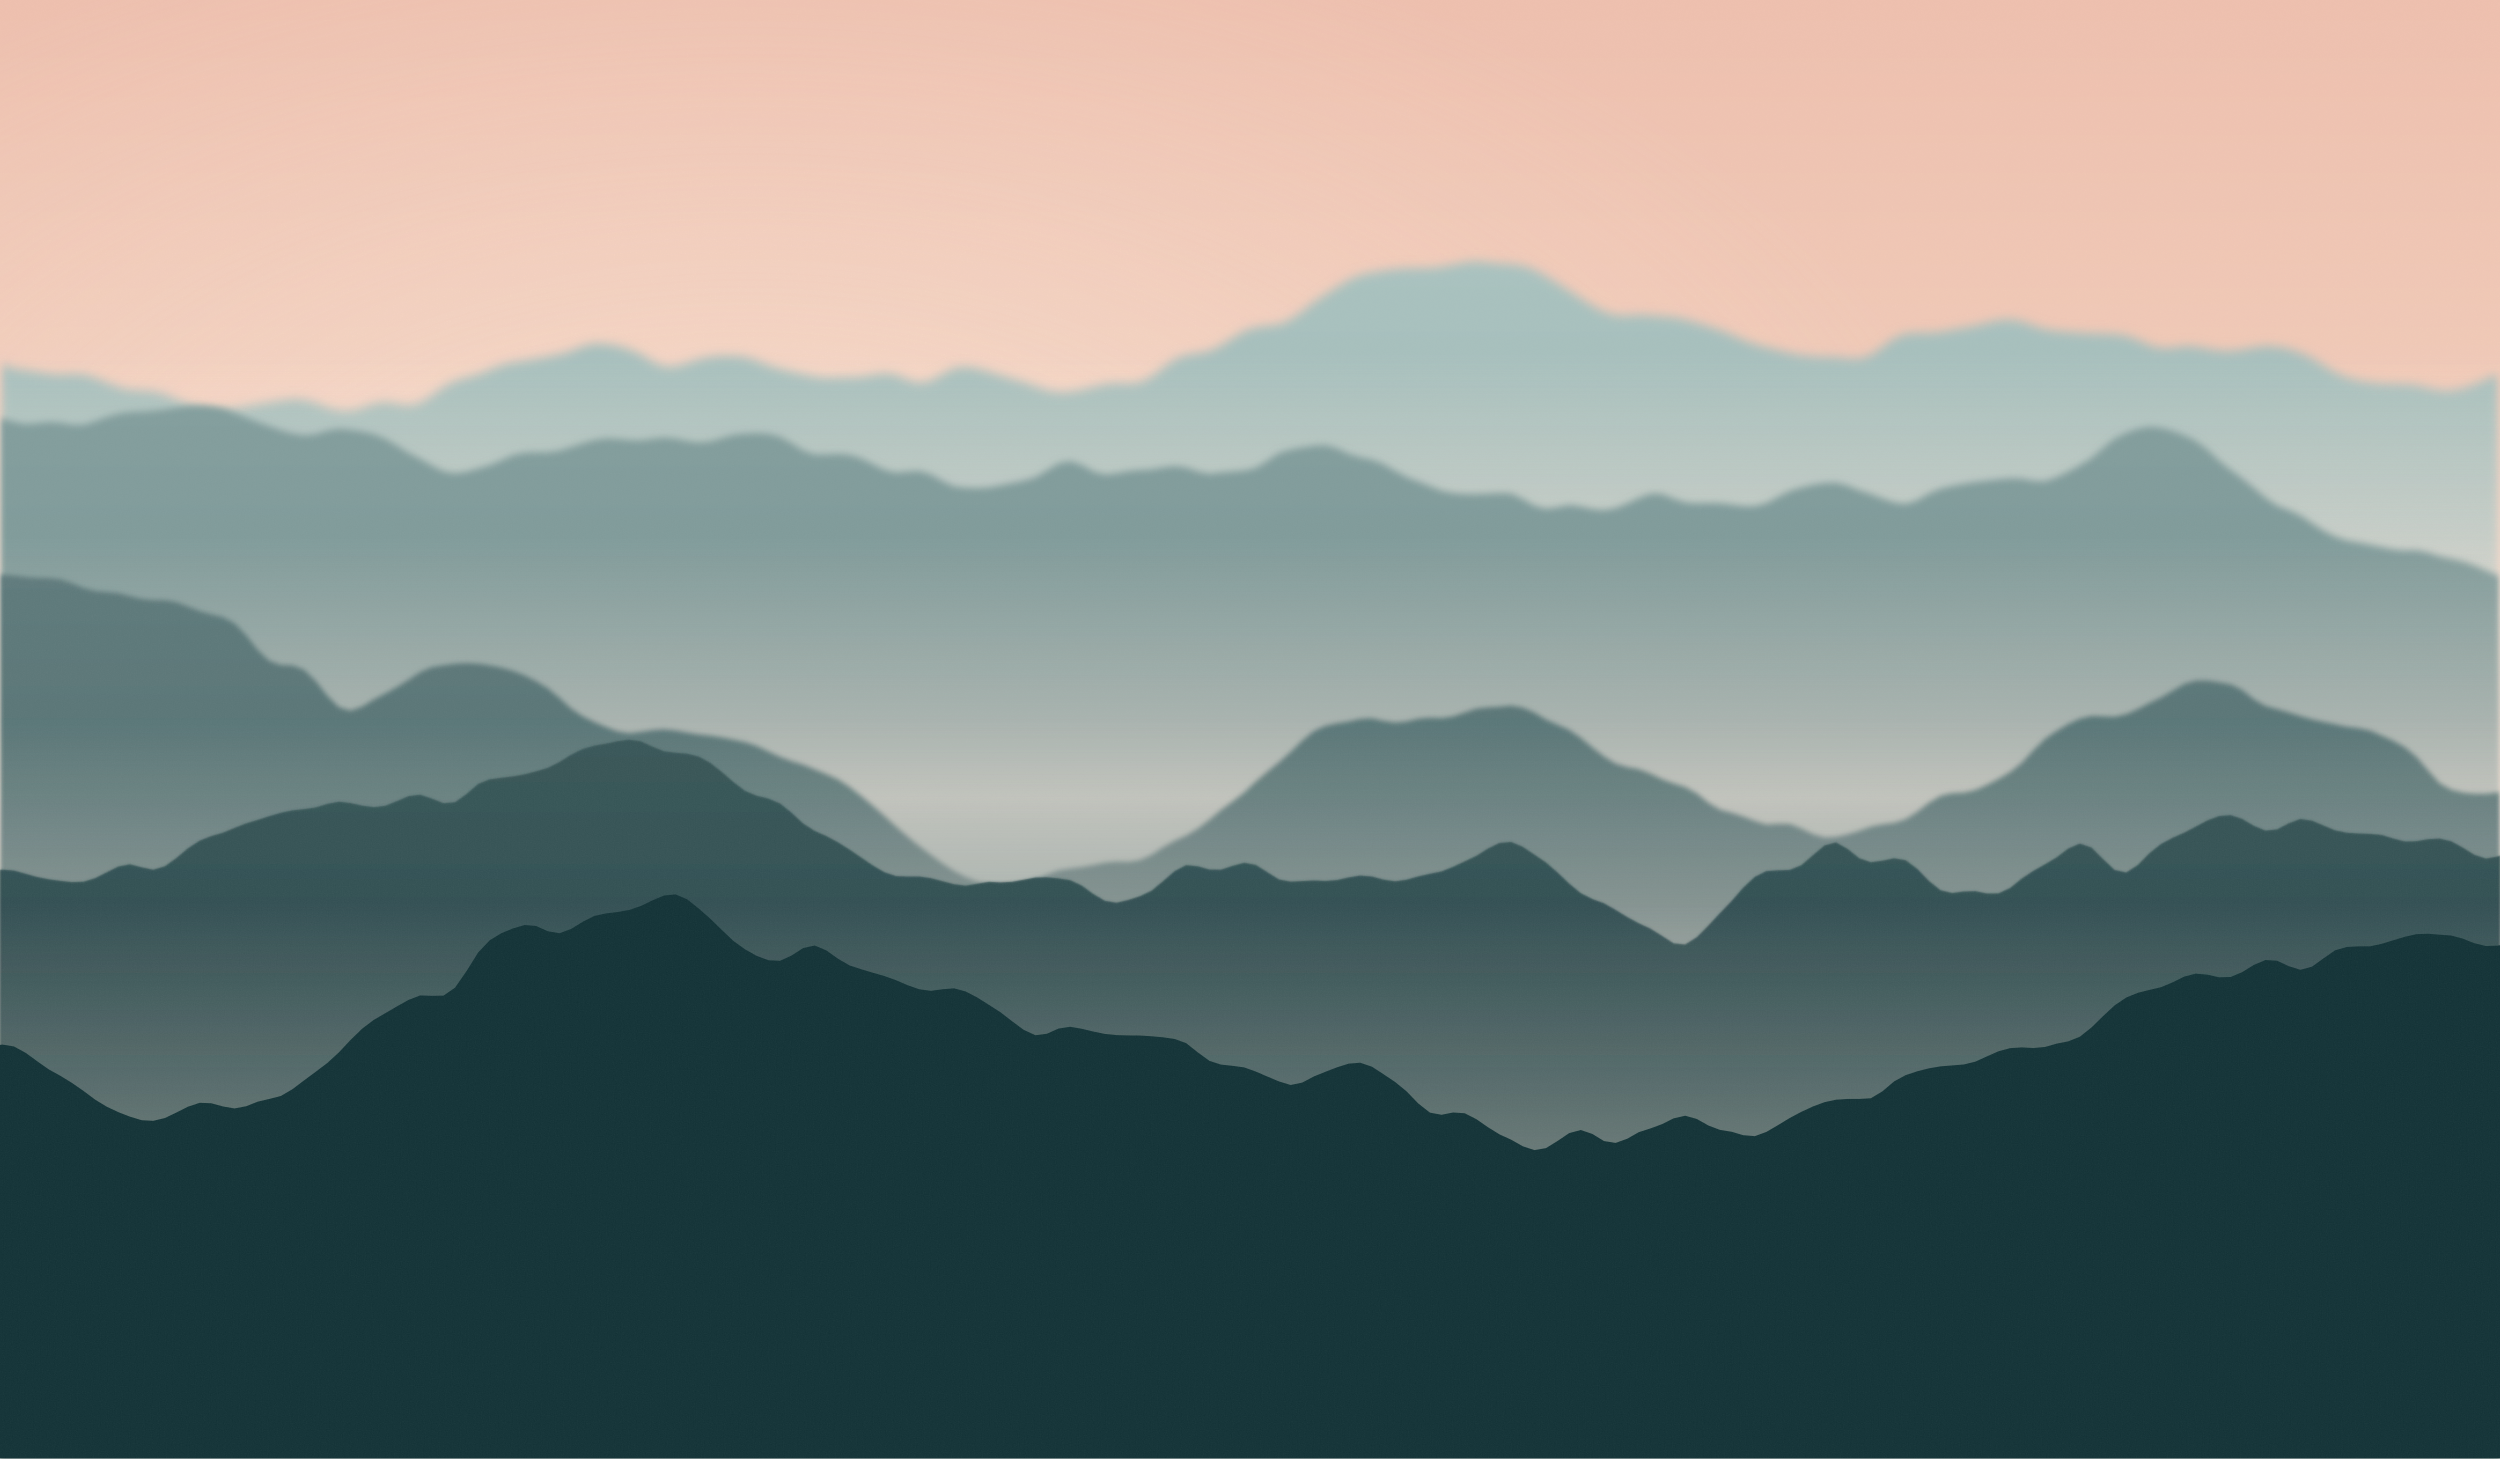
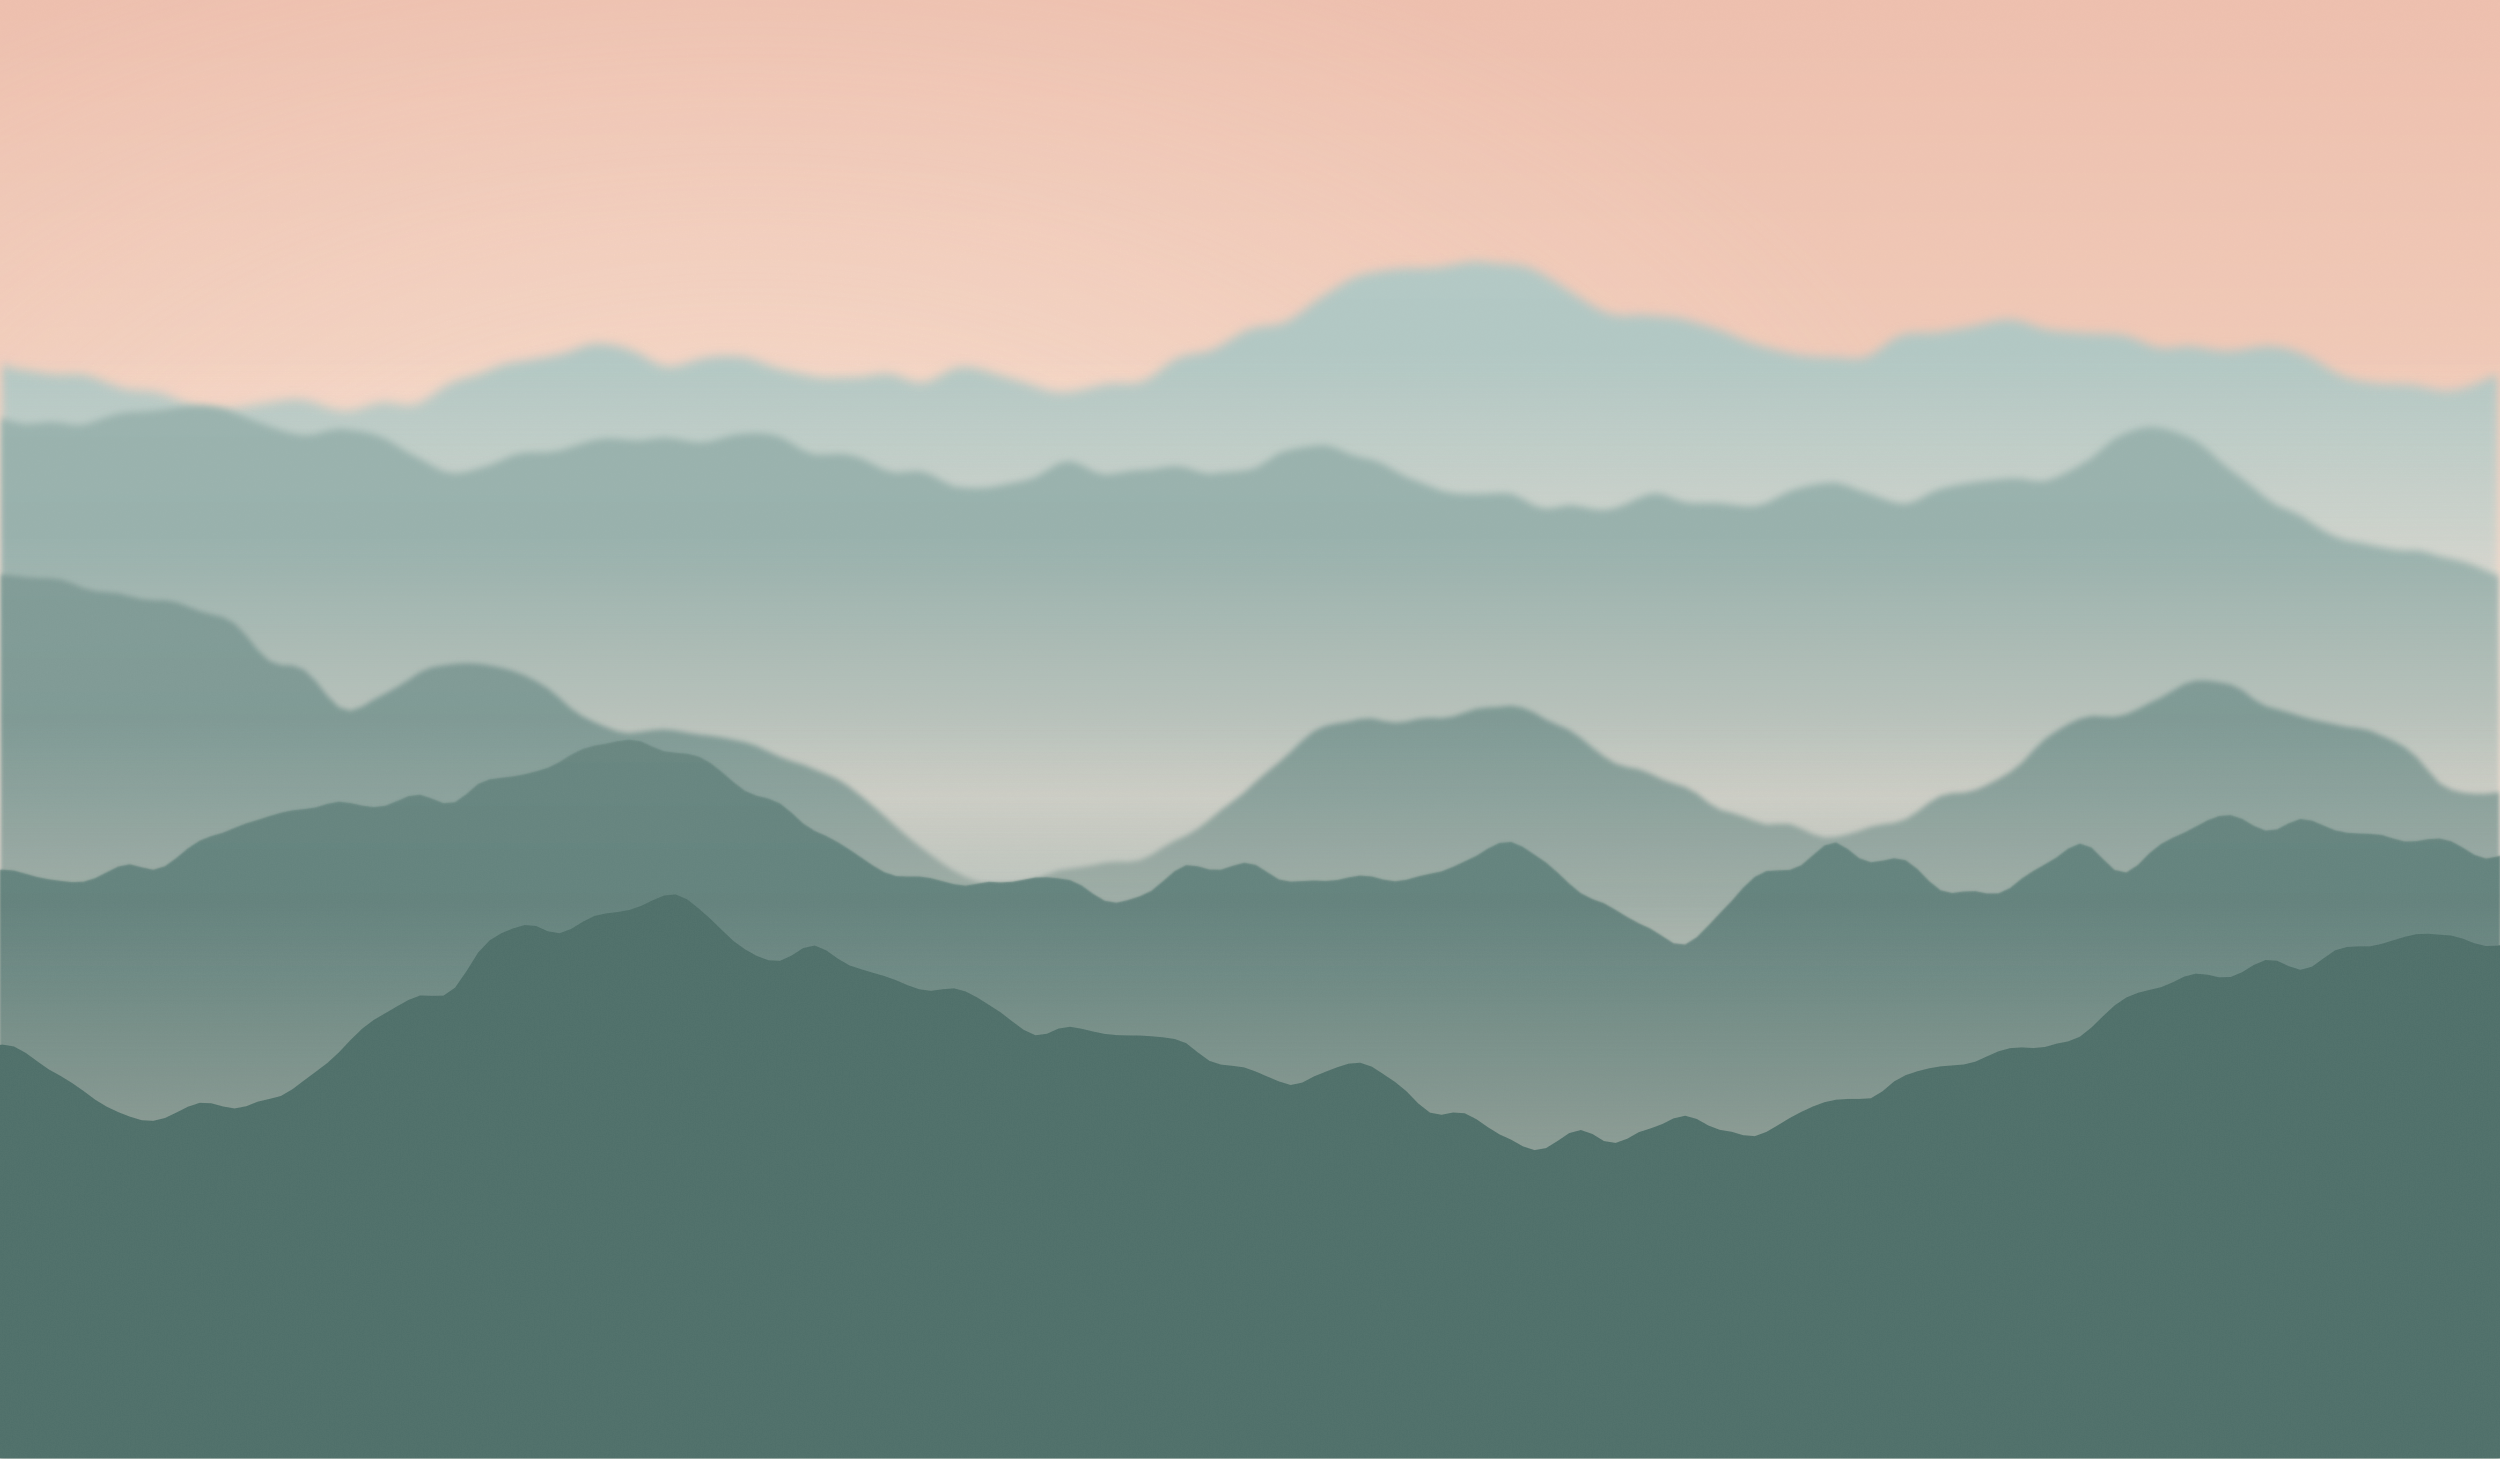
<svg xmlns="http://www.w3.org/2000/svg" viewBox="0 0 2400 1400" preserveAspectRatio="xMidYMid slice">
  <defs>
    <linearGradient id="sky" x1="0" y1="0" x2="0" y2="1">
      <stop offset="0.00" stop-color="#efc0ae" />
      <stop offset="0.50" stop-color="#f4d3c0" />
      <stop offset="1.00" stop-color="#efe2d6" />
    </linearGradient>
    <filter id="grain" x="0" y="0" width="100%" height="100%">
      <feTurbulence type="fractalNoise" baseFrequency=".9" numOctaves="2" seed="23" stitchTiles="stitch" />
      <feColorMatrix values="0 0 0 0 .5 0 0 0 0 .5 0 0 0 0 .5 0 0 0 0.06 0" />
    </filter>
    <radialGradient id="sun" cx=".3" cy=".42" r=".5">
      <stop offset="0" stop-color="#fff1e4" stop-opacity=".85" />
      <stop offset=".35" stop-color="#fff1e4" stop-opacity=".28" />
      <stop offset="1" stop-color="#fff1e4" stop-opacity="0" />
    </radialGradient>
    <linearGradient id="g0" x1="0" y1="0" x2="0" y2="1">
-       <stop offset="0" stop-color="#a9c2bf" />
-       <stop offset="1" stop-color="#8ea8a6" />
+       <stop offset="0" stop-color="#b3c9c5" />
+       <stop offset="1" stop-color="#a1b9b4" />
    </linearGradient>
    <filter id="b0" x="-5%" y="-20%" width="110%" height="140%">
      <feGaussianBlur stdDeviation="5.0" />
    </filter>
    <linearGradient id="f0" x1="0" y1="0" x2="0" y2="1">
      <stop offset="0" stop-color="#f6e5da" stop-opacity="0" />
      <stop offset=".6" stop-color="#f6e5da" stop-opacity="0.62" />
      <stop offset="1" stop-color="#f6e5da" stop-opacity="0" />
    </linearGradient>
    <linearGradient id="g1" x1="0" y1="0" x2="0" y2="1">
-       <stop offset="0" stop-color="#839e9d" />
-       <stop offset="1" stop-color="#688484" />
+       <stop offset="0" stop-color="#9ab3ae" />
+       <stop offset="1" stop-color="#88a29d" />
    </linearGradient>
    <filter id="b1" x="-5%" y="-20%" width="110%" height="140%">
      <feGaussianBlur stdDeviation="3.8" />
    </filter>
    <linearGradient id="f1" x1="0" y1="0" x2="0" y2="1">
      <stop offset="0" stop-color="#f6e5da" stop-opacity="0" />
      <stop offset=".6" stop-color="#f6e5da" stop-opacity="0.52" />
      <stop offset="1" stop-color="#f6e5da" stop-opacity="0" />
    </linearGradient>
    <linearGradient id="g2" x1="0" y1="0" x2="0" y2="1">
-       <stop offset="0" stop-color="#5e7a7b" />
-       <stop offset="1" stop-color="#426062" />
+       <stop offset="0" stop-color="#819c97" />
+       <stop offset="1" stop-color="#6e8c86" />
    </linearGradient>
    <filter id="b2" x="-5%" y="-20%" width="110%" height="140%">
      <feGaussianBlur stdDeviation="2.5" />
    </filter>
    <linearGradient id="f2" x1="0" y1="0" x2="0" y2="1">
      <stop offset="0" stop-color="#f6e5da" stop-opacity="0" />
      <stop offset=".6" stop-color="#f6e5da" stop-opacity="0.42" />
      <stop offset="1" stop-color="#f6e5da" stop-opacity="0" />
    </linearGradient>
    <linearGradient id="g3" x1="0" y1="0" x2="0" y2="1">
-       <stop offset="0" stop-color="#385658" />
-       <stop offset="1" stop-color="#1d3c40" />
+       <stop offset="0" stop-color="#678680" />
+       <stop offset="1" stop-color="#55756f" />
    </linearGradient>
    <filter id="b3" x="-5%" y="-20%" width="110%" height="140%">
      <feGaussianBlur stdDeviation="1.3" />
    </filter>
    <linearGradient id="f3" x1="0" y1="0" x2="0" y2="1">
      <stop offset="0" stop-color="#f6e5da" stop-opacity="0" />
      <stop offset=".6" stop-color="#f6e5da" stop-opacity="0.32" />
      <stop offset="1" stop-color="#f6e5da" stop-opacity="0" />
    </linearGradient>
    <linearGradient id="g4" x1="0" y1="0" x2="0" y2="1">
-       <stop offset="0" stop-color="#123236" />
-       <stop offset="1" stop-color="#123236" />
+       <stop offset="0" stop-color="#4e6f69" />
+       <stop offset="1" stop-color="#4e6f69" />
    </linearGradient>
  </defs>
  <rect width="2400" height="1400" fill="url(#sky)" />
  <rect width="2400" height="1400" fill="url(#sun)" />
  <path d="M-20,1420 L-20.0,341.3 L-8.9,343.9 L2.3,349.7 L13.4,353.7 L24.6,355.1 L35.7,356.9 L46.8,358.7 L58.0,359.6 L69.1,359.0 L80.3,359.4 L91.4,362.7 L102.6,367.2 L113.7,371.6 L124.8,374.3 L136.0,374.9 L147.1,375.7 L158.3,378.6 L169.4,383.3 L180.5,388.1 L191.7,391.5 L202.8,393.2 L214.0,393.2 L225.1,392.0 L236.3,390.2 L247.4,388.0 L258.5,386.3 L269.7,384.5 L280.8,383.1 L292.0,383.7 L303.1,386.8 L314.2,391.1 L325.4,394.1 L336.5,394.3 L347.7,391.4 L358.8,387.5 L370.0,385.7 L381.1,387.6 L392.2,389.3 L403.4,386.7 L414.5,379.5 L425.7,371.3 L436.8,365.7 L447.9,362.4 L459.1,359.4 L470.2,354.8 L481.4,350.4 L492.5,347.7 L503.7,346.2 L514.8,344.3 L525.9,342.3 L537.1,340.2 L548.2,336.9 L559.4,332.4 L570.5,329.7 L581.6,330.1 L592.8,332.0 L603.9,335.3 L615.1,340.1 L626.2,346.9 L637.4,351.7 L648.5,351.6 L659.6,348.5 L670.8,344.8 L681.9,342.6 L693.1,341.7 L704.2,341.8 L715.3,342.7 L726.5,346.2 L737.6,350.7 L748.8,354.0 L759.9,356.6 L771.1,359.1 L782.2,361.5 L793.3,362.6 L804.5,362.3 L815.6,362.1 L826.8,361.8 L837.9,359.8 L849.0,358.3 L860.2,359.8 L871.3,364.5 L882.5,367.5 L893.6,365.3 L904.7,359.1 L915.9,353.3 L927.0,352.0 L938.2,353.7 L949.3,356.8 L960.5,360.4 L971.6,363.6 L982.7,366.9 L993.9,370.6 L1005.0,374.4 L1016.2,376.4 L1027.3,376.0 L1038.4,374.0 L1049.6,371.3 L1060.7,368.6 L1071.9,367.6 L1083.0,368.1 L1094.2,367.1 L1105.3,361.7 L1116.4,352.9 L1127.6,344.9 L1138.7,340.6 L1149.9,339.1 L1161.0,336.9 L1172.1,331.5 L1183.3,324.3 L1194.4,317.7 L1205.6,313.8 L1216.7,312.6 L1227.9,311.2 L1239.0,306.6 L1250.1,298.8 L1261.3,289.9 L1272.4,282.5 L1283.6,275.4 L1294.7,268.6 L1305.8,263.9 L1317.0,261.4 L1328.1,259.7 L1339.3,258.2 L1350.4,257.3 L1361.6,257.4 L1372.7,257.2 L1383.8,256.0 L1395.0,254.0 L1406.1,251.7 L1417.3,250.8 L1428.4,251.8 L1439.5,253.0 L1450.7,253.5 L1461.8,255.0 L1473.0,258.8 L1484.1,264.9 L1495.3,271.9 L1506.4,279.0 L1517.5,286.3 L1528.7,293.4 L1539.8,299.1 L1551.0,302.5 L1562.1,302.9 L1573.2,302.0 L1584.4,302.6 L1595.5,303.6 L1606.7,304.3 L1617.8,306.5 L1628.9,309.8 L1640.1,313.1 L1651.2,316.7 L1662.4,321.1 L1673.5,326.2 L1684.7,330.3 L1695.8,333.2 L1706.9,336.1 L1718.1,338.7 L1729.2,340.9 L1740.4,342.1 L1751.5,342.5 L1762.6,342.6 L1773.8,343.9 L1784.9,344.2 L1796.1,340.7 L1807.2,332.9 L1818.4,324.5 L1829.5,320.1 L1840.6,319.2 L1851.8,319.4 L1862.9,318.5 L1874.1,316.5 L1885.2,314.5 L1896.3,312.5 L1907.5,309.8 L1918.6,307.2 L1929.8,306.5 L1940.9,308.4 L1952.1,312.4 L1963.2,315.9 L1974.3,317.6 L1985.5,318.5 L1996.6,319.3 L2007.8,320.0 L2018.9,320.2 L2030.0,320.6 L2041.2,322.1 L2052.3,326.2 L2063.5,331.2 L2074.6,334.2 L2085.8,333.8 L2096.9,332.0 L2108.0,332.6 L2119.2,334.7 L2130.3,336.4 L2141.5,336.8 L2152.6,335.6 L2163.7,333.4 L2174.9,332.1 L2186.0,332.6 L2197.2,334.9 L2208.3,338.6 L2219.5,343.7 L2230.6,350.6 L2241.7,357.3 L2252.9,362.2 L2264.0,365.3 L2275.2,366.9 L2286.3,368.2 L2297.4,368.5 L2308.6,368.6 L2319.7,369.6 L2330.9,372.2 L2342.0,374.7 L2353.2,374.9 L2364.3,372.7 L2375.4,368.9 L2386.6,364.1 L2397.7,359.3 L2408.9,355.9 L2420.0,354.6 L2420,1420 Z" fill="url(#g0)" filter="url(#b0)" />
  <rect x="0" y="338" width="2400" height="420" fill="url(#f0)" />
  <path d="M-20,1420 L-20.0,398.6 L-8.9,399.4 L2.3,401.6 L13.4,404.9 L24.6,407.1 L35.7,406.2 L46.8,405.0 L58.0,405.6 L69.1,407.7 L80.3,407.8 L91.4,404.2 L102.6,400.2 L113.7,397.1 L124.8,395.5 L136.0,395.1 L147.1,394.2 L158.3,392.9 L169.4,391.2 L180.5,389.7 L191.7,389.3 L202.8,389.9 L214.0,392.0 L225.1,396.0 L236.3,400.6 L247.4,405.0 L258.5,409.1 L269.7,413.0 L280.8,416.1 L292.0,417.8 L303.1,416.8 L314.2,413.4 L325.4,411.6 L336.5,412.6 L347.7,414.2 L358.8,416.8 L370.0,421.2 L381.1,427.8 L392.2,434.7 L403.4,440.4 L414.5,446.8 L425.7,452.4 L436.8,454.3 L447.9,452.9 L459.1,449.7 L470.2,446.5 L481.4,441.8 L492.5,436.8 L503.7,434.5 L514.8,434.1 L525.9,434.1 L537.1,432.5 L548.2,429.1 L559.4,425.5 L570.5,422.4 L581.6,420.8 L592.8,421.2 L603.9,422.4 L615.1,422.8 L626.2,421.2 L637.4,420.0 L648.5,421.0 L659.6,423.3 L670.8,424.8 L681.9,423.7 L693.1,420.5 L704.2,417.4 L715.3,416.3 L726.5,415.7 L737.6,416.4 L748.8,419.3 L759.9,425.4 L771.1,432.4 L782.2,436.2 L793.3,436.2 L804.5,435.6 L815.6,436.6 L826.8,439.9 L837.9,445.5 L849.0,451.0 L860.2,453.7 L871.3,452.7 L882.5,452.1 L893.6,455.4 L904.7,461.6 L915.9,466.8 L927.0,468.1 L938.2,468.4 L949.3,467.9 L960.5,465.8 L971.6,463.7 L982.7,461.4 L993.9,458.2 L1005.0,451.6 L1016.2,444.8 L1027.3,442.6 L1038.4,446.3 L1049.6,452.5 L1060.7,455.5 L1071.9,454.4 L1083.0,452.2 L1094.2,451.2 L1105.3,450.7 L1116.4,448.7 L1127.6,447.4 L1138.7,448.7 L1149.9,452.6 L1161.0,454.9 L1172.1,453.5 L1183.3,452.6 L1194.4,451.7 L1205.6,449.2 L1216.7,442.2 L1227.9,434.8 L1239.0,431.6 L1250.1,429.5 L1261.3,427.9 L1272.4,427.3 L1283.6,430.4 L1294.7,435.6 L1305.8,438.9 L1317.0,441.2 L1328.1,445.5 L1339.3,451.9 L1350.4,458.0 L1361.6,462.2 L1372.7,466.6 L1383.8,471.0 L1395.0,473.3 L1406.1,474.2 L1417.3,474.2 L1428.4,473.9 L1439.5,473.3 L1450.7,473.7 L1461.8,478.9 L1473.0,485.3 L1484.1,488.3 L1495.3,486.8 L1506.4,484.7 L1517.5,486.1 L1528.7,488.6 L1539.8,489.6 L1551.0,487.6 L1562.1,483.2 L1573.2,478.0 L1584.4,473.9 L1595.5,474.1 L1606.7,478.6 L1617.8,482.3 L1628.9,483.1 L1640.1,482.9 L1651.2,483.0 L1662.4,484.3 L1673.5,485.8 L1684.7,485.8 L1695.8,482.9 L1706.9,477.0 L1718.1,471.3 L1729.2,468.0 L1740.4,465.4 L1751.5,463.7 L1762.6,463.3 L1773.8,466.2 L1784.9,470.7 L1796.1,474.3 L1807.2,478.5 L1818.4,482.3 L1829.5,483.7 L1840.6,480.2 L1851.8,473.7 L1862.9,469.1 L1874.1,466.5 L1885.2,464.5 L1896.3,462.7 L1907.5,461.4 L1918.6,460.2 L1929.8,459.2 L1940.9,459.4 L1952.1,461.6 L1963.2,461.9 L1974.3,458.0 L1985.5,452.7 L1996.6,446.6 L2007.8,439.7 L2018.9,430.1 L2030.0,421.0 L2041.2,415.6 L2052.3,411.6 L2063.5,409.7 L2074.6,410.7 L2085.8,413.7 L2096.9,417.9 L2108.0,423.2 L2119.2,431.7 L2130.3,442.1 L2141.5,451.2 L2152.6,459.3 L2163.7,468.3 L2174.9,477.8 L2186.0,485.3 L2197.2,489.6 L2208.3,494.8 L2219.5,502.2 L2230.6,509.4 L2241.7,515.1 L2252.9,518.8 L2264.0,520.7 L2275.2,522.9 L2286.3,525.2 L2297.4,527.3 L2308.6,528.4 L2319.7,528.1 L2330.9,530.4 L2342.0,534.1 L2353.2,536.4 L2364.3,539.0 L2375.4,542.7 L2386.6,547.7 L2397.7,552.5 L2408.9,555.6 L2420.0,556.6 L2420,1420 Z" fill="url(#g1)" filter="url(#b1)" />
  <rect x="0" y="514" width="2400" height="420" fill="url(#f1)" />
  <path d="M-20,1420 L-20.0,552.2 L-8.9,551.9 L2.3,551.6 L13.4,552.5 L24.6,554.0 L35.7,554.7 L46.8,555.0 L58.0,556.1 L69.1,559.9 L80.3,564.5 L91.4,567.4 L102.6,568.4 L113.7,569.5 L124.8,572.3 L136.0,575.0 L147.1,576.1 L158.3,576.1 L169.4,578.1 L180.5,582.2 L191.7,586.6 L202.8,589.7 L214.0,592.4 L225.1,598.3 L236.3,609.8 L247.4,623.9 L258.5,634.4 L269.7,638.4 L280.8,638.8 L292.0,643.0 L303.1,653.8 L314.2,667.9 L325.4,678.9 L336.5,682.2 L347.7,678.3 L358.8,671.5 L370.0,665.7 L381.1,659.5 L392.2,652.6 L403.4,645.2 L414.5,640.5 L425.7,638.7 L436.8,637.2 L447.9,636.6 L459.1,637.2 L470.2,638.8 L481.4,641.0 L492.5,644.1 L503.7,648.4 L514.8,654.0 L525.9,660.7 L537.1,670.0 L548.2,680.1 L559.4,687.7 L570.5,693.2 L581.6,697.9 L592.8,702.1 L603.9,703.9 L615.1,702.6 L626.2,701.0 L637.4,700.2 L648.5,701.3 L659.6,703.3 L670.8,705.1 L681.9,706.3 L693.1,708.0 L704.2,710.2 L715.3,712.5 L726.5,716.2 L737.6,721.4 L748.8,726.6 L759.9,730.7 L771.1,734.1 L782.2,738.6 L793.3,743.2 L804.5,748.2 L815.6,755.5 L826.8,764.2 L837.9,773.5 L849.0,783.3 L860.2,793.5 L871.3,803.2 L882.5,812.3 L893.6,820.7 L904.7,828.9 L915.9,836.2 L927.0,842.0 L938.2,846.3 L949.3,849.0 L960.5,849.0 L971.6,848.6 L982.7,847.4 L993.9,844.4 L1005.0,839.6 L1016.2,835.6 L1027.3,833.9 L1038.4,832.5 L1049.6,830.5 L1060.7,828.2 L1071.9,827.2 L1083.0,827.5 L1094.2,825.8 L1105.3,820.8 L1116.4,813.5 L1127.6,807.2 L1138.7,802.2 L1149.9,795.5 L1161.0,787.0 L1172.1,777.6 L1183.3,769.4 L1194.4,760.8 L1205.6,750.3 L1216.7,740.8 L1227.9,731.7 L1239.0,721.8 L1250.1,711.0 L1261.3,701.8 L1272.4,696.8 L1283.6,694.4 L1294.7,692.7 L1305.8,690.2 L1317.0,689.6 L1328.1,692.1 L1339.3,693.7 L1350.4,692.6 L1361.6,690.0 L1372.7,689.0 L1383.8,689.4 L1395.0,687.8 L1406.1,684.0 L1417.3,680.3 L1428.4,679.1 L1439.5,678.5 L1450.7,677.4 L1461.8,679.3 L1473.0,684.1 L1484.1,690.8 L1495.3,695.8 L1506.4,700.7 L1517.5,708.3 L1528.7,717.6 L1539.8,726.2 L1551.0,733.0 L1562.1,736.4 L1573.2,738.4 L1584.4,742.7 L1595.5,748.0 L1606.7,752.1 L1617.8,755.6 L1628.9,761.6 L1640.1,770.7 L1651.2,777.3 L1662.4,780.3 L1673.5,783.9 L1684.7,788.2 L1695.8,791.6 L1706.9,790.9 L1718.1,791.0 L1729.2,795.4 L1740.4,800.8 L1751.5,804.1 L1762.6,803.5 L1773.8,801.0 L1784.9,797.6 L1796.1,793.6 L1807.2,791.4 L1818.4,790.0 L1829.5,786.4 L1840.6,779.3 L1851.8,770.6 L1862.9,764.0 L1874.1,761.4 L1885.2,760.9 L1896.3,758.4 L1907.5,753.5 L1918.6,747.7 L1929.8,741.1 L1940.9,732.3 L1952.1,720.2 L1963.2,709.3 L1974.3,701.8 L1985.5,695.1 L1996.6,690.0 L2007.8,687.3 L2018.9,687.7 L2030.0,688.1 L2041.2,685.6 L2052.3,680.7 L2063.5,674.8 L2074.6,669.6 L2085.8,663.0 L2096.9,656.5 L2108.0,653.4 L2119.2,653.3 L2130.3,655.0 L2141.5,657.0 L2152.6,662.4 L2163.7,671.3 L2174.9,677.7 L2186.0,680.7 L2197.2,683.9 L2208.3,687.4 L2219.5,690.6 L2230.6,693.0 L2241.7,695.3 L2252.9,697.7 L2264.0,699.0 L2275.2,701.3 L2286.3,706.2 L2297.4,711.1 L2308.6,717.3 L2319.7,726.4 L2330.9,739.5 L2342.0,751.9 L2353.2,758.1 L2364.3,760.8 L2375.4,762.0 L2386.6,762.0 L2397.7,760.8 L2408.9,759.4 L2420.0,758.7 L2420,1420 Z" fill="url(#g2)" filter="url(#b2)" />
  <rect x="0" y="690" width="2400" height="420" fill="url(#f2)" />
  <path d="M-20,1420 L-20.0,837.0 L-8.9,836.2 L2.3,834.8 L13.4,835.7 L24.6,838.8 L35.7,841.9 L46.8,844.1 L58.0,845.6 L69.1,846.8 L80.3,846.4 L91.4,843.0 L102.6,837.3 L113.7,831.8 L124.8,829.7 L136.0,832.6 L147.1,834.9 L158.3,831.6 L169.4,823.6 L180.5,814.3 L191.7,807.0 L202.8,802.6 L214.0,799.4 L225.1,794.8 L236.3,790.4 L247.4,787.1 L258.5,783.5 L269.7,780.2 L280.8,777.9 L292.0,776.7 L303.1,775.1 L314.2,771.7 L325.4,769.6 L336.5,770.9 L347.7,773.4 L358.8,774.8 L370.0,773.5 L381.1,769.0 L392.2,764.3 L403.4,762.9 L414.5,766.6 L425.7,771.0 L436.8,770.1 L447.9,762.2 L459.1,752.5 L470.2,748.1 L481.4,746.6 L492.5,745.3 L503.7,743.3 L514.8,740.4 L525.9,737.1 L537.1,731.5 L548.2,724.5 L559.4,719.0 L570.5,715.8 L581.6,713.9 L592.8,711.5 L603.9,710.1 L615.1,711.6 L626.2,716.7 L637.4,721.2 L648.5,722.6 L659.6,723.5 L670.8,726.3 L681.9,732.4 L693.1,741.2 L704.2,750.8 L715.3,759.3 L726.5,763.9 L737.6,766.6 L748.8,771.3 L759.9,780.2 L771.1,790.6 L782.2,797.7 L793.3,802.6 L804.5,808.6 L815.6,815.6 L826.8,823.2 L837.9,830.8 L849.0,837.3 L860.2,841.0 L871.3,841.4 L882.5,841.4 L893.6,843.0 L904.7,845.9 L915.9,848.8 L927.0,850.2 L938.2,848.4 L949.3,846.5 L960.5,847.1 L971.6,846.5 L982.7,844.5 L993.9,842.4 L1005.0,842.2 L1016.2,843.2 L1027.3,844.9 L1038.4,850.1 L1049.6,858.2 L1060.7,864.8 L1071.9,866.6 L1083.0,864.0 L1094.2,860.4 L1105.3,855.2 L1116.4,846.0 L1127.6,836.3 L1138.7,830.5 L1149.9,831.6 L1161.0,834.7 L1172.1,834.9 L1183.3,831.2 L1194.4,828.2 L1205.6,830.3 L1216.7,837.3 L1227.9,844.3 L1239.0,846.3 L1250.1,845.8 L1261.3,845.2 L1272.4,845.7 L1283.6,844.8 L1294.7,842.3 L1305.8,840.5 L1317.0,841.4 L1328.1,844.4 L1339.3,846.0 L1350.4,844.5 L1361.6,841.3 L1372.7,838.8 L1383.8,836.6 L1395.0,832.1 L1406.1,826.9 L1417.3,821.6 L1428.4,814.6 L1439.5,809.2 L1450.7,808.2 L1461.8,812.9 L1473.0,820.4 L1484.1,827.9 L1495.3,837.6 L1506.4,848.2 L1517.5,857.4 L1528.7,863.1 L1539.8,867.1 L1551.0,873.5 L1562.1,880.3 L1573.2,886.3 L1584.4,891.5 L1595.5,898.4 L1606.7,905.6 L1617.8,906.7 L1628.9,899.7 L1640.1,888.4 L1651.2,876.5 L1662.4,864.9 L1673.5,852.1 L1684.7,841.7 L1695.8,836.2 L1706.9,835.5 L1718.1,835.1 L1729.2,830.6 L1740.4,821.0 L1751.5,811.6 L1762.6,808.7 L1773.8,815.0 L1784.9,823.9 L1796.1,827.7 L1807.2,826.2 L1818.4,823.9 L1829.5,825.8 L1840.6,834.1 L1851.8,845.7 L1862.9,854.6 L1874.1,857.3 L1885.2,855.8 L1896.3,855.5 L1907.5,857.7 L1918.6,857.6 L1929.8,852.4 L1940.9,843.4 L1952.1,836.0 L1963.2,829.7 L1974.3,823.1 L1985.5,814.6 L1996.6,809.8 L2007.8,813.6 L2018.9,824.6 L2030.0,835.1 L2041.2,837.6 L2052.3,830.4 L2063.5,819.0 L2074.6,810.2 L2085.8,804.2 L2096.9,799.3 L2108.0,793.5 L2119.2,787.5 L2130.3,783.4 L2141.5,782.5 L2152.6,786.2 L2163.7,792.8 L2174.9,797.3 L2186.0,796.2 L2197.2,790.3 L2208.3,786.2 L2219.5,787.8 L2230.6,792.5 L2241.7,797.1 L2252.9,799.4 L2264.0,800.1 L2275.2,800.5 L2286.3,801.5 L2297.4,804.9 L2308.6,807.8 L2319.7,807.5 L2330.9,805.6 L2342.0,805.0 L2353.2,807.6 L2364.3,813.7 L2375.4,820.6 L2386.6,824.2 L2397.7,822.2 L2408.9,817.4 L2420.0,815.0 L2420,1420 Z" fill="url(#g3)" filter="url(#b3)" />
  <rect x="0" y="866" width="2400" height="420" fill="url(#f3)" />
  <path d="M-20,1420 L-20.0,1005.4 L-8.9,1004.3 L2.3,1002.8 L13.4,1004.6 L24.6,1010.7 L35.7,1018.8 L46.8,1026.6 L58.0,1032.8 L69.1,1039.6 L80.3,1047.4 L91.4,1055.7 L102.6,1062.5 L113.7,1067.7 L124.8,1072.0 L136.0,1075.4 L147.1,1076.0 L158.3,1073.3 L169.4,1068.0 L180.5,1062.4 L191.7,1058.7 L202.8,1059.1 L214.0,1062.2 L225.1,1064.1 L236.3,1062.0 L247.4,1057.6 L258.5,1055.0 L269.7,1052.1 L280.8,1045.6 L292.0,1037.1 L303.1,1028.9 L314.2,1020.5 L325.4,1010.2 L336.5,998.4 L347.7,987.5 L358.8,979.1 L370.0,972.6 L381.1,966.1 L392.2,959.9 L403.4,955.6 L414.5,956.0 L425.7,955.8 L436.8,948.2 L447.9,932.2 L459.1,914.3 L470.2,902.6 L481.4,895.8 L492.5,891.3 L503.7,888.0 L514.8,889.0 L525.9,894.0 L537.1,895.9 L548.2,891.8 L559.4,884.9 L570.5,879.3 L581.6,876.9 L592.8,875.5 L603.9,873.6 L615.1,869.8 L626.2,864.4 L637.4,859.7 L648.5,858.6 L659.6,863.3 L670.8,872.2 L681.9,882.0 L693.1,892.9 L704.2,903.4 L715.3,911.4 L726.5,917.7 L737.6,921.8 L748.8,922.4 L759.9,917.3 L771.1,910.1 L782.2,907.7 L793.3,912.4 L804.5,920.4 L815.6,926.8 L826.8,930.5 L837.9,933.8 L849.0,937.0 L860.2,941.0 L871.3,945.8 L882.5,949.7 L893.6,951.2 L904.7,949.7 L915.9,948.8 L927.0,951.8 L938.2,957.6 L949.3,964.6 L960.5,971.8 L971.6,980.4 L982.7,988.6 L993.9,993.8 L1005.0,992.4 L1016.2,987.4 L1027.3,985.7 L1038.4,987.6 L1049.6,990.3 L1060.7,992.6 L1071.9,993.7 L1083.0,994.0 L1094.2,994.1 L1105.3,994.8 L1116.4,995.8 L1127.6,997.4 L1138.7,1001.4 L1149.9,1010.3 L1161.0,1018.4 L1172.1,1022.0 L1183.3,1023.2 L1194.4,1024.7 L1205.6,1028.7 L1216.7,1033.5 L1227.9,1038.2 L1239.0,1041.6 L1250.1,1039.3 L1261.3,1033.4 L1272.4,1028.9 L1283.6,1024.6 L1294.7,1021.1 L1305.8,1020.2 L1317.0,1024.0 L1328.1,1031.2 L1339.3,1038.7 L1350.4,1047.8 L1361.6,1059.4 L1372.7,1068.1 L1383.8,1070.2 L1395.0,1068.0 L1406.1,1068.7 L1417.3,1074.4 L1428.4,1082.1 L1439.5,1089.0 L1450.7,1094.1 L1461.8,1100.4 L1473.0,1104.1 L1484.1,1102.2 L1495.3,1095.3 L1506.4,1087.8 L1517.5,1084.8 L1528.7,1088.6 L1539.8,1095.4 L1551.0,1097.2 L1562.1,1093.2 L1573.2,1086.9 L1584.4,1083.3 L1595.5,1079.2 L1606.7,1073.6 L1617.8,1071.1 L1628.9,1074.2 L1640.1,1080.5 L1651.2,1084.7 L1662.4,1086.5 L1673.5,1089.8 L1684.7,1090.7 L1695.8,1086.6 L1706.9,1080.1 L1718.1,1073.3 L1729.2,1067.4 L1740.4,1062.2 L1751.5,1058.1 L1762.6,1055.7 L1773.8,1055.0 L1784.9,1055.0 L1796.1,1054.3 L1807.2,1047.6 L1818.4,1038.1 L1829.5,1032.1 L1840.6,1028.4 L1851.8,1025.6 L1862.9,1023.7 L1874.1,1022.8 L1885.2,1021.9 L1896.3,1019.2 L1907.5,1014.1 L1918.6,1009.2 L1929.8,1006.2 L1940.9,1005.5 L1952.1,1006.1 L1963.2,1005.1 L1974.3,1001.9 L1985.5,999.7 L1996.6,995.3 L2007.8,986.4 L2018.9,975.5 L2030.0,965.2 L2041.2,957.6 L2052.3,953.1 L2063.5,950.3 L2074.6,947.7 L2085.8,943.0 L2096.9,937.5 L2108.0,934.7 L2119.2,935.7 L2130.3,938.2 L2141.5,937.9 L2152.6,933.2 L2163.7,926.3 L2174.9,921.6 L2186.0,922.3 L2197.2,927.5 L2208.3,931.0 L2219.5,928.0 L2230.6,920.0 L2241.7,912.3 L2252.9,909.1 L2264.0,908.5 L2275.2,908.5 L2286.3,906.1 L2297.4,902.7 L2308.6,899.3 L2319.7,896.8 L2330.9,896.4 L2342.0,897.3 L2353.2,898.1 L2364.3,901.1 L2375.4,905.5 L2386.6,908.2 L2397.7,907.8 L2408.9,905.7 L2420.0,904.6 L2420,1420 Z" fill="url(#g4)" />
  <rect width="2400" height="1400" filter="url(#grain)" opacity="1" />
</svg>
